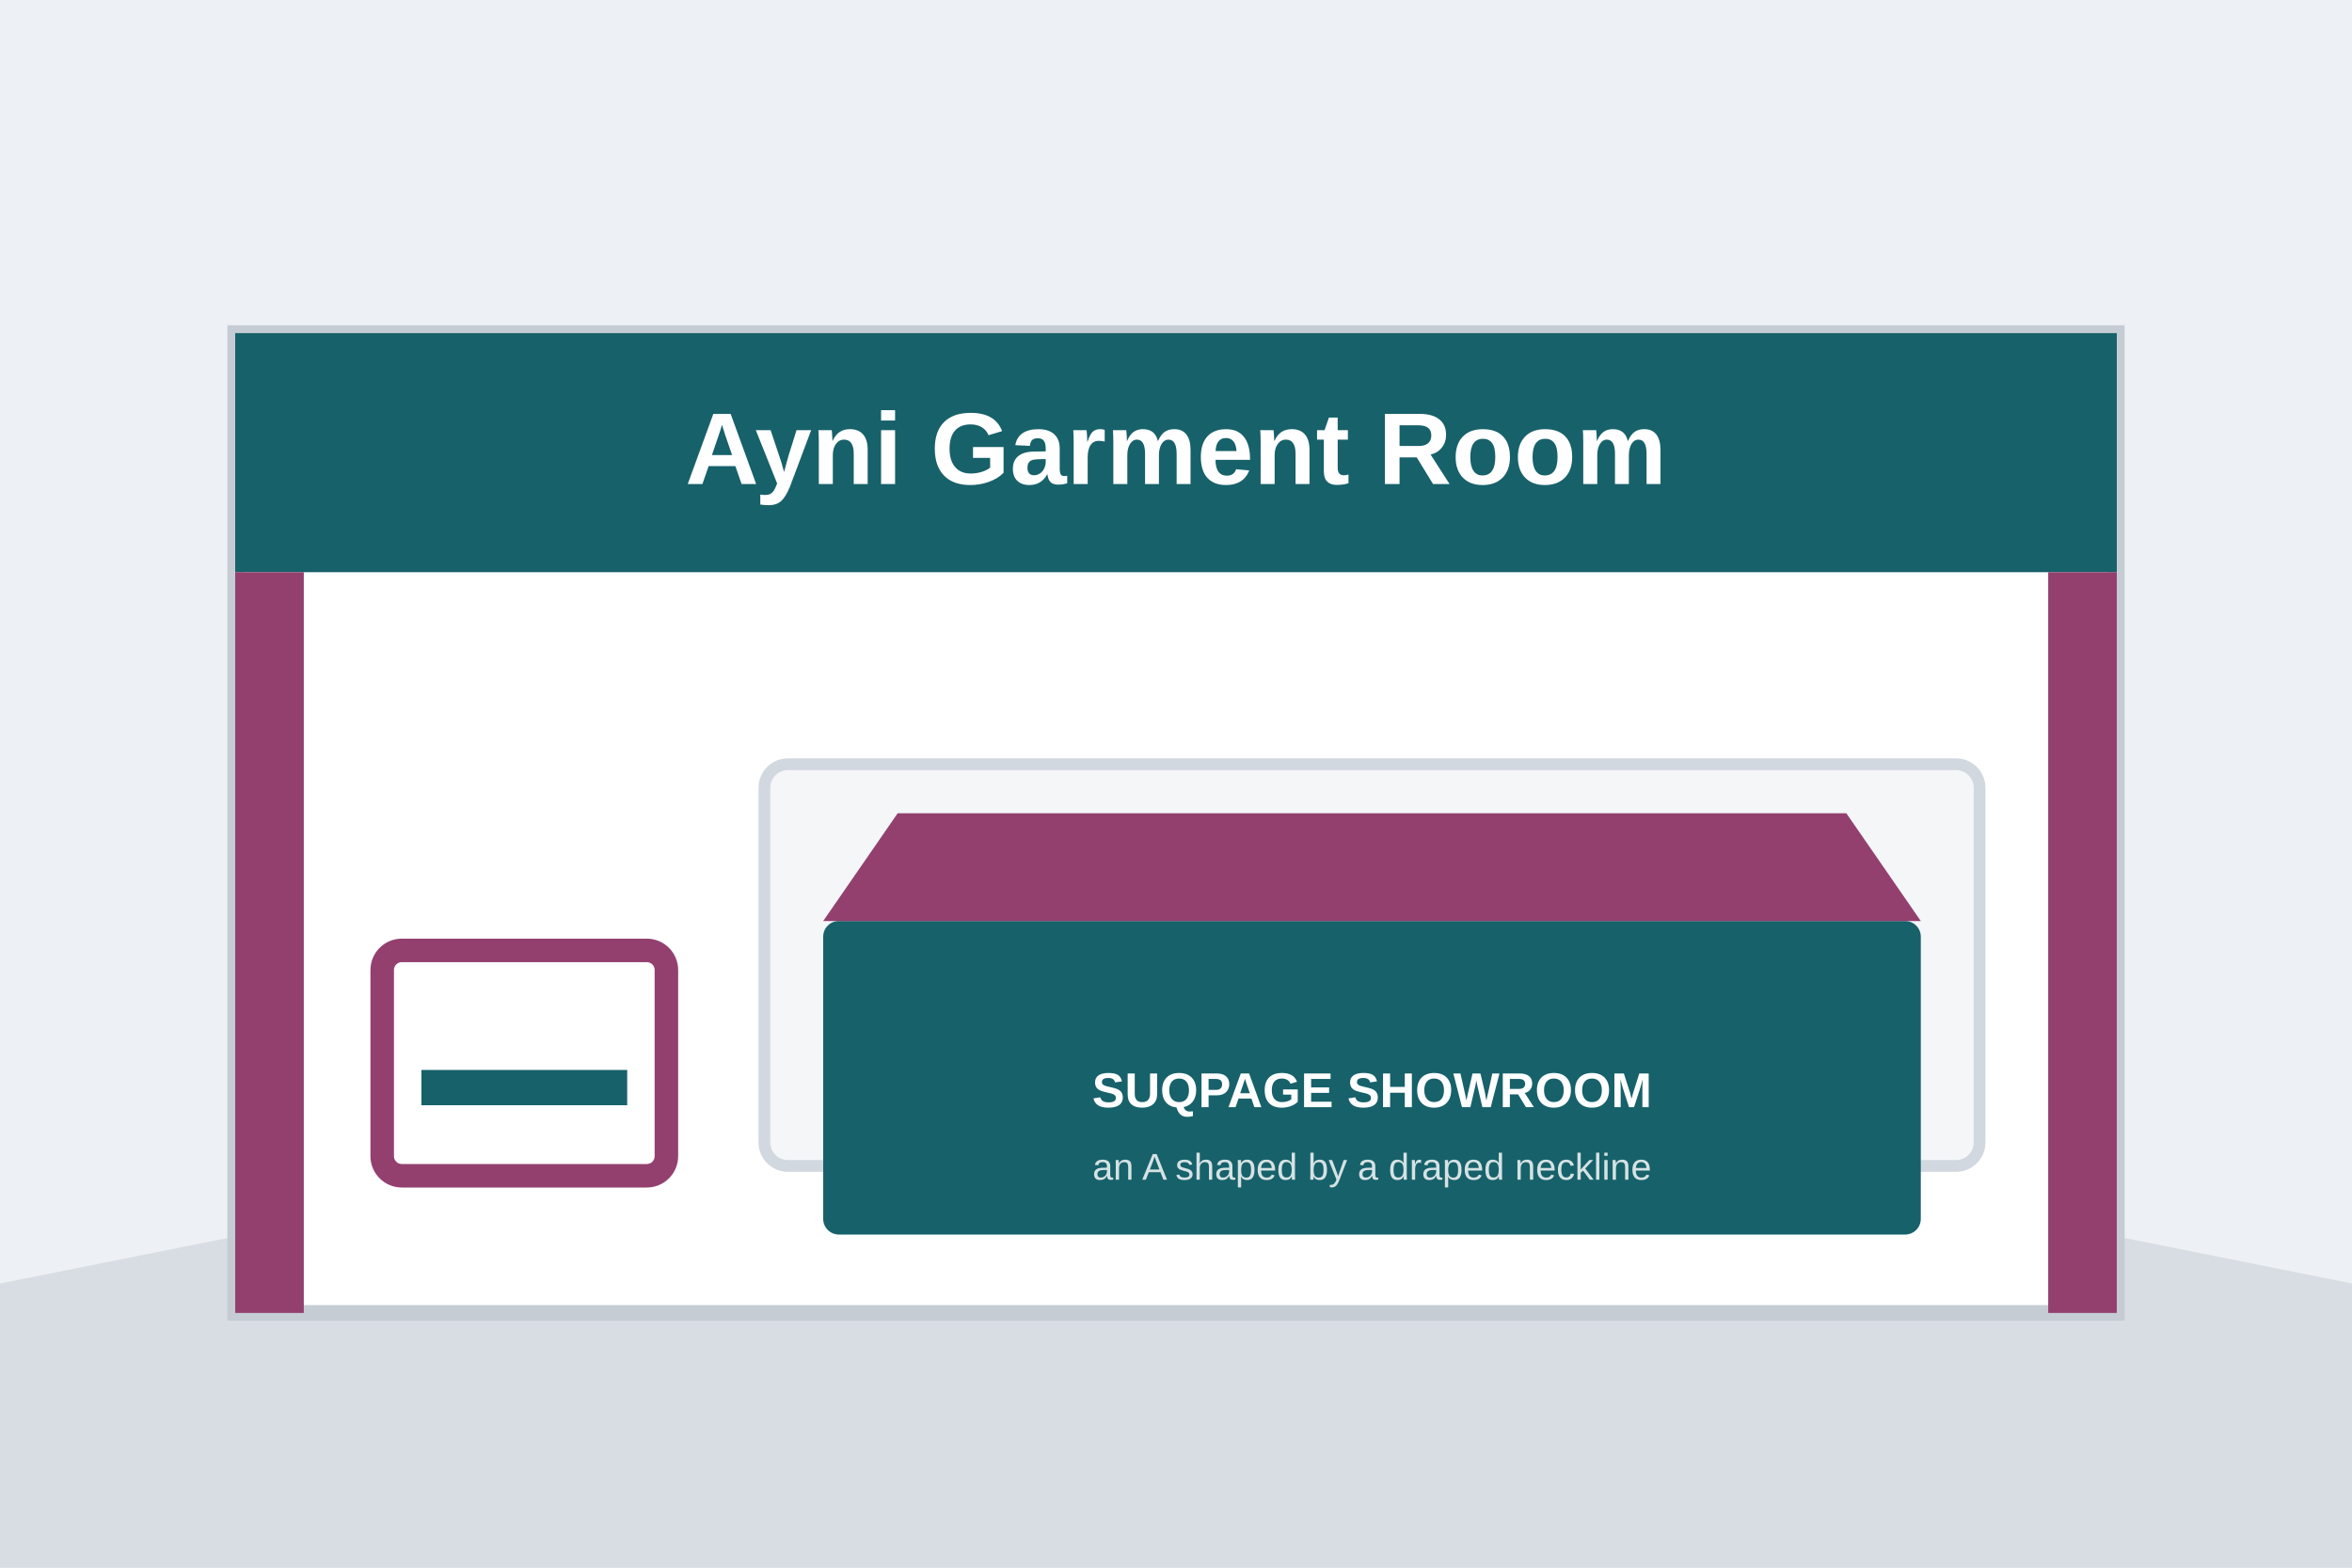
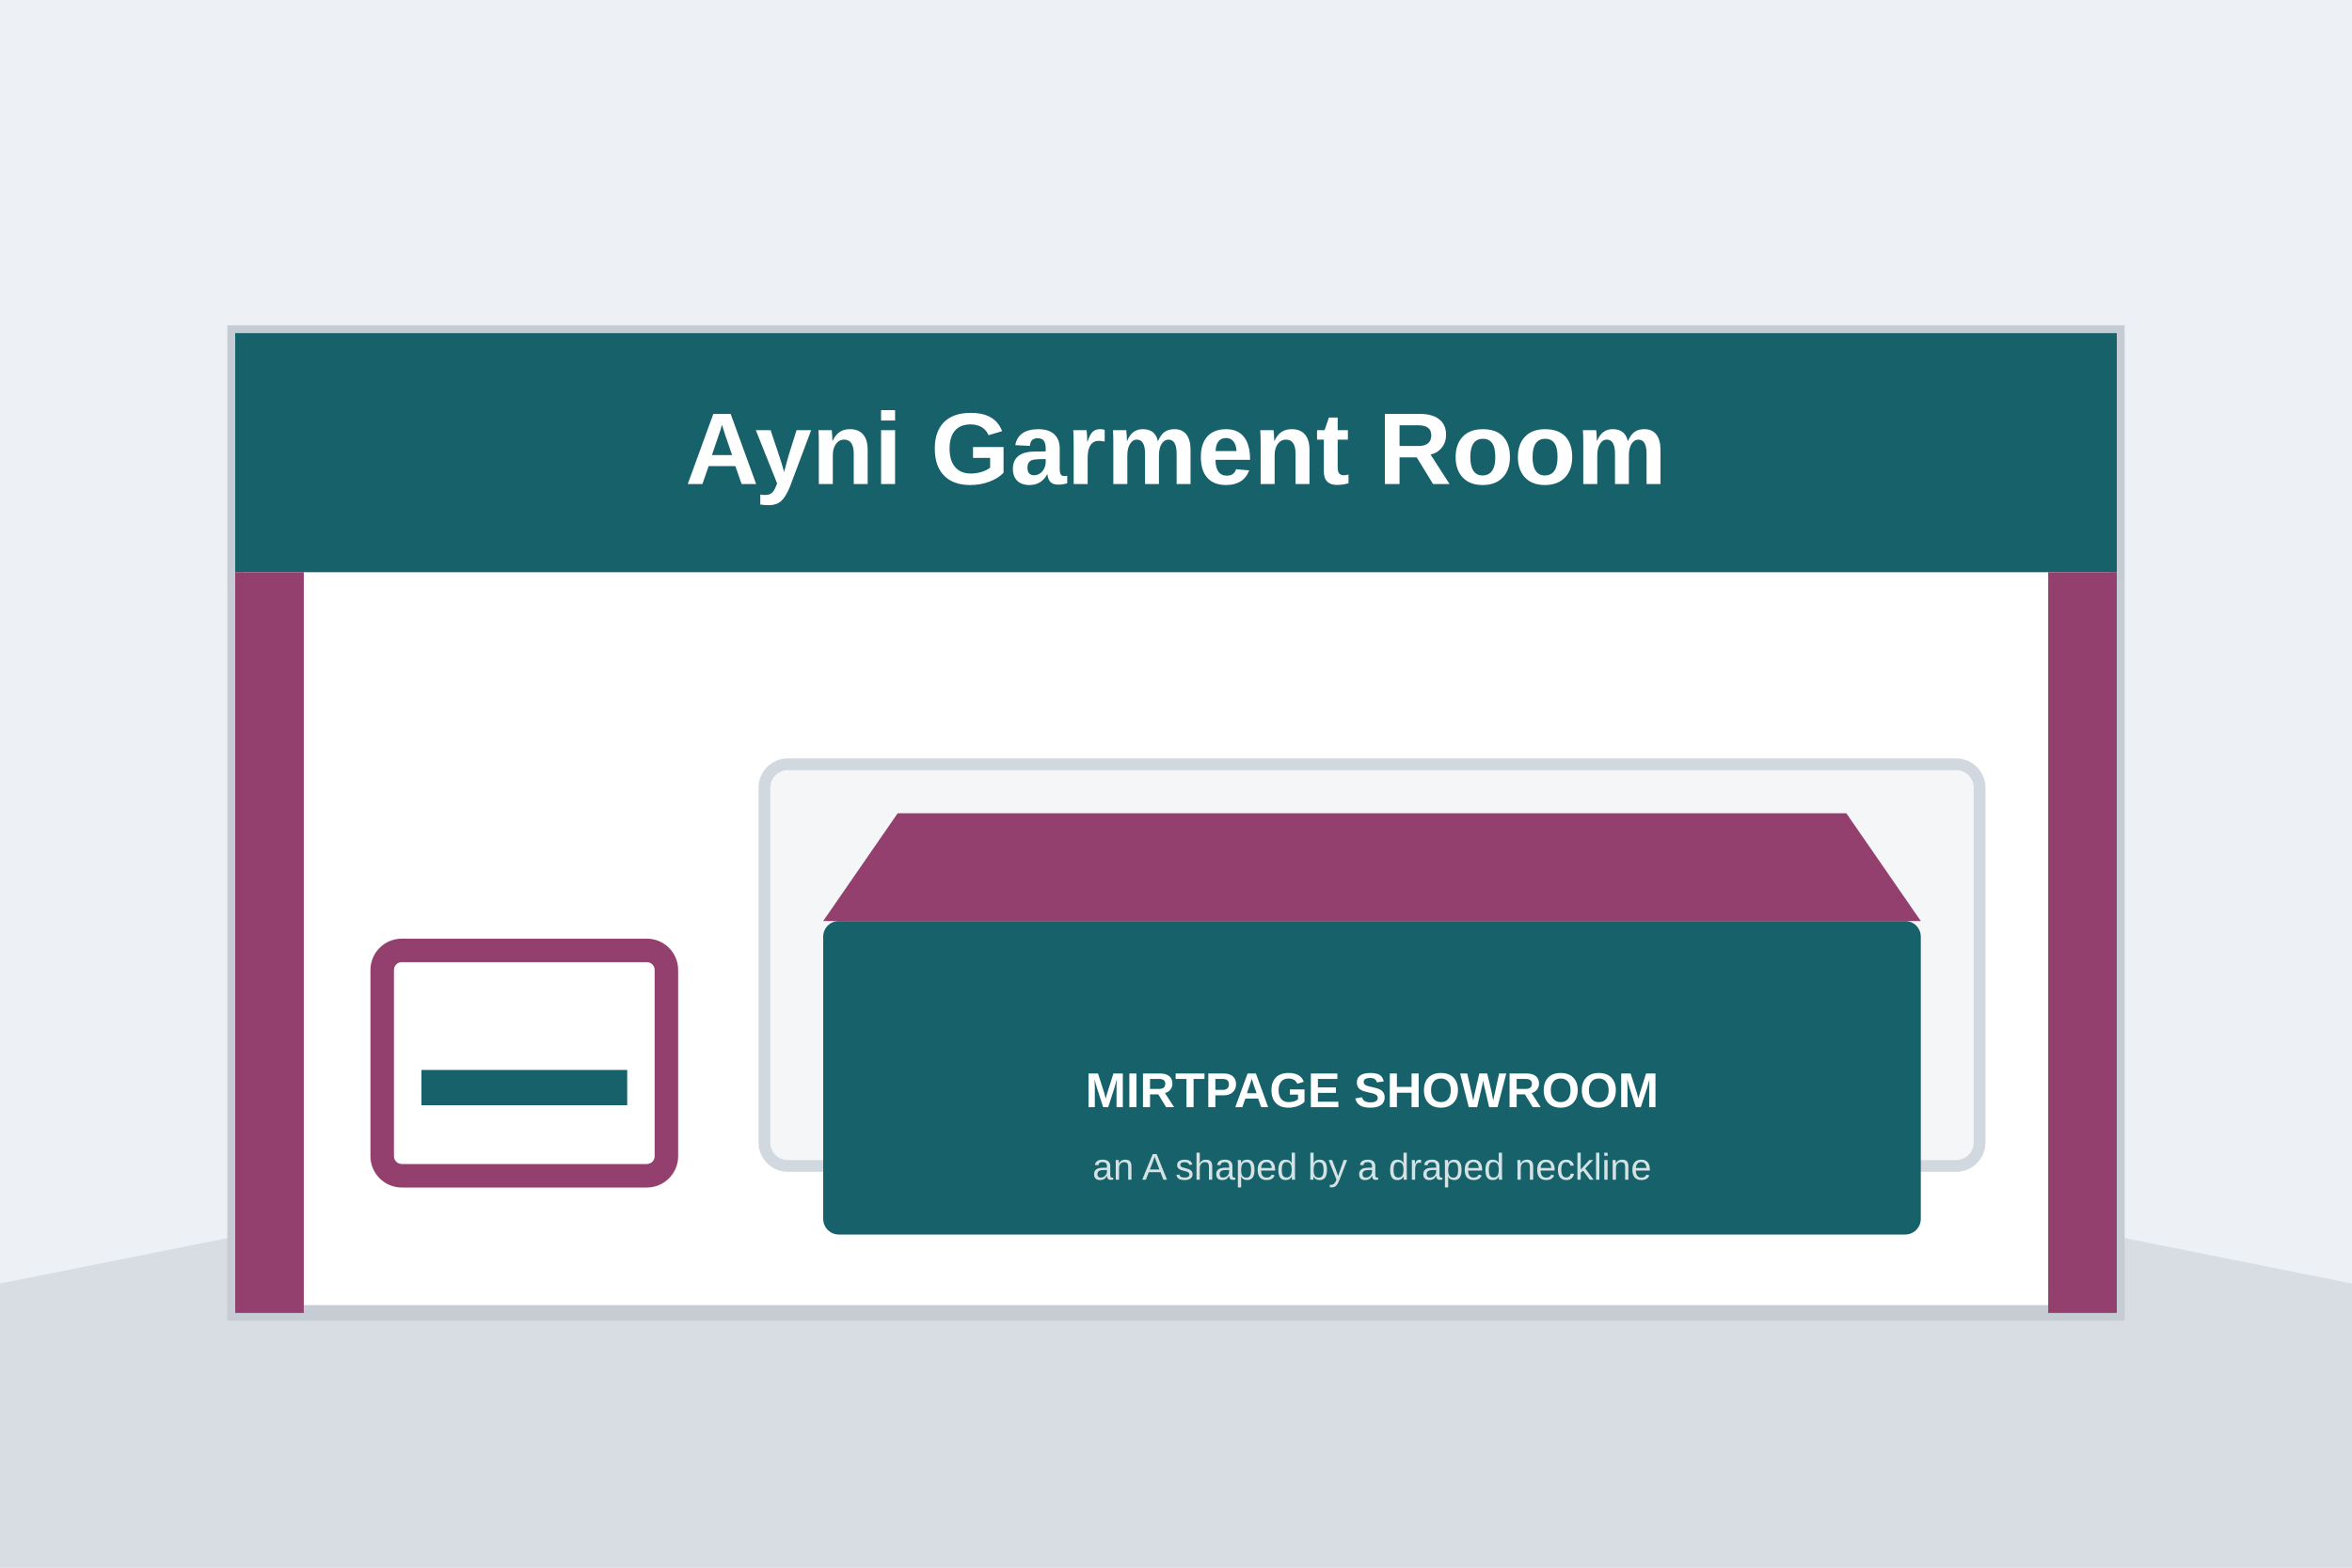
<svg xmlns="http://www.w3.org/2000/svg" viewBox="0 0 1200 800" role="img" aria-label="Illustrative booth for Ayni Garment Room">
  <rect width="1200" height="800" fill="#edf0f4" />
  <path d="M0 655L600 535l600 120v145H0z" fill="#d8dde3" />
  <path d="M120 170h960v500H120z" fill="#ffffff" stroke="#c5ccd4" stroke-width="8" />
  <path d="M120 170h960v122H120z" fill="#17616a" />
  <path d="M120 292h35v378h-35zM1045 292h35v378h-35z" fill="#93406f" />
  <rect x="390" y="390" width="620" height="205" rx="12" fill="#f4f6f8" stroke="#d2d8df" stroke-width="6" />
  <rect x="420" y="470" width="560" height="160" rx="8" fill="#17616a" />
  <path d="M420 470h560l-38-55H458z" fill="#93406f" />
  <rect x="195" y="485" width="145" height="115" rx="10" fill="#ffffff" stroke="#93406f" stroke-width="12" />
  <path d="M215 555h105" stroke="#17616a" stroke-width="18" />
  <text x="600" y="247" text-anchor="middle" font-family="Arial, Helvetica, sans-serif" font-size="52" font-weight="800" fill="#ffffff">Ayni Garment Room</text>
-   <text x="700" y="565" text-anchor="middle" font-family="Arial, Helvetica, sans-serif" font-size="25" font-weight="700" fill="#ffffff">SUQPAGE SHOWROOM</text>
+   <text x="700" y="565" text-anchor="middle" font-family="Arial, Helvetica, sans-serif" font-size="25" font-weight="700" fill="#ffffff">MIRTPAGE SHOWROOM</text>
  <text x="700" y="602" text-anchor="middle" font-family="Arial, Helvetica, sans-serif" font-size="19" fill="#ffffff" opacity=".82">an A shaped by a draped neckline</text>
</svg>
